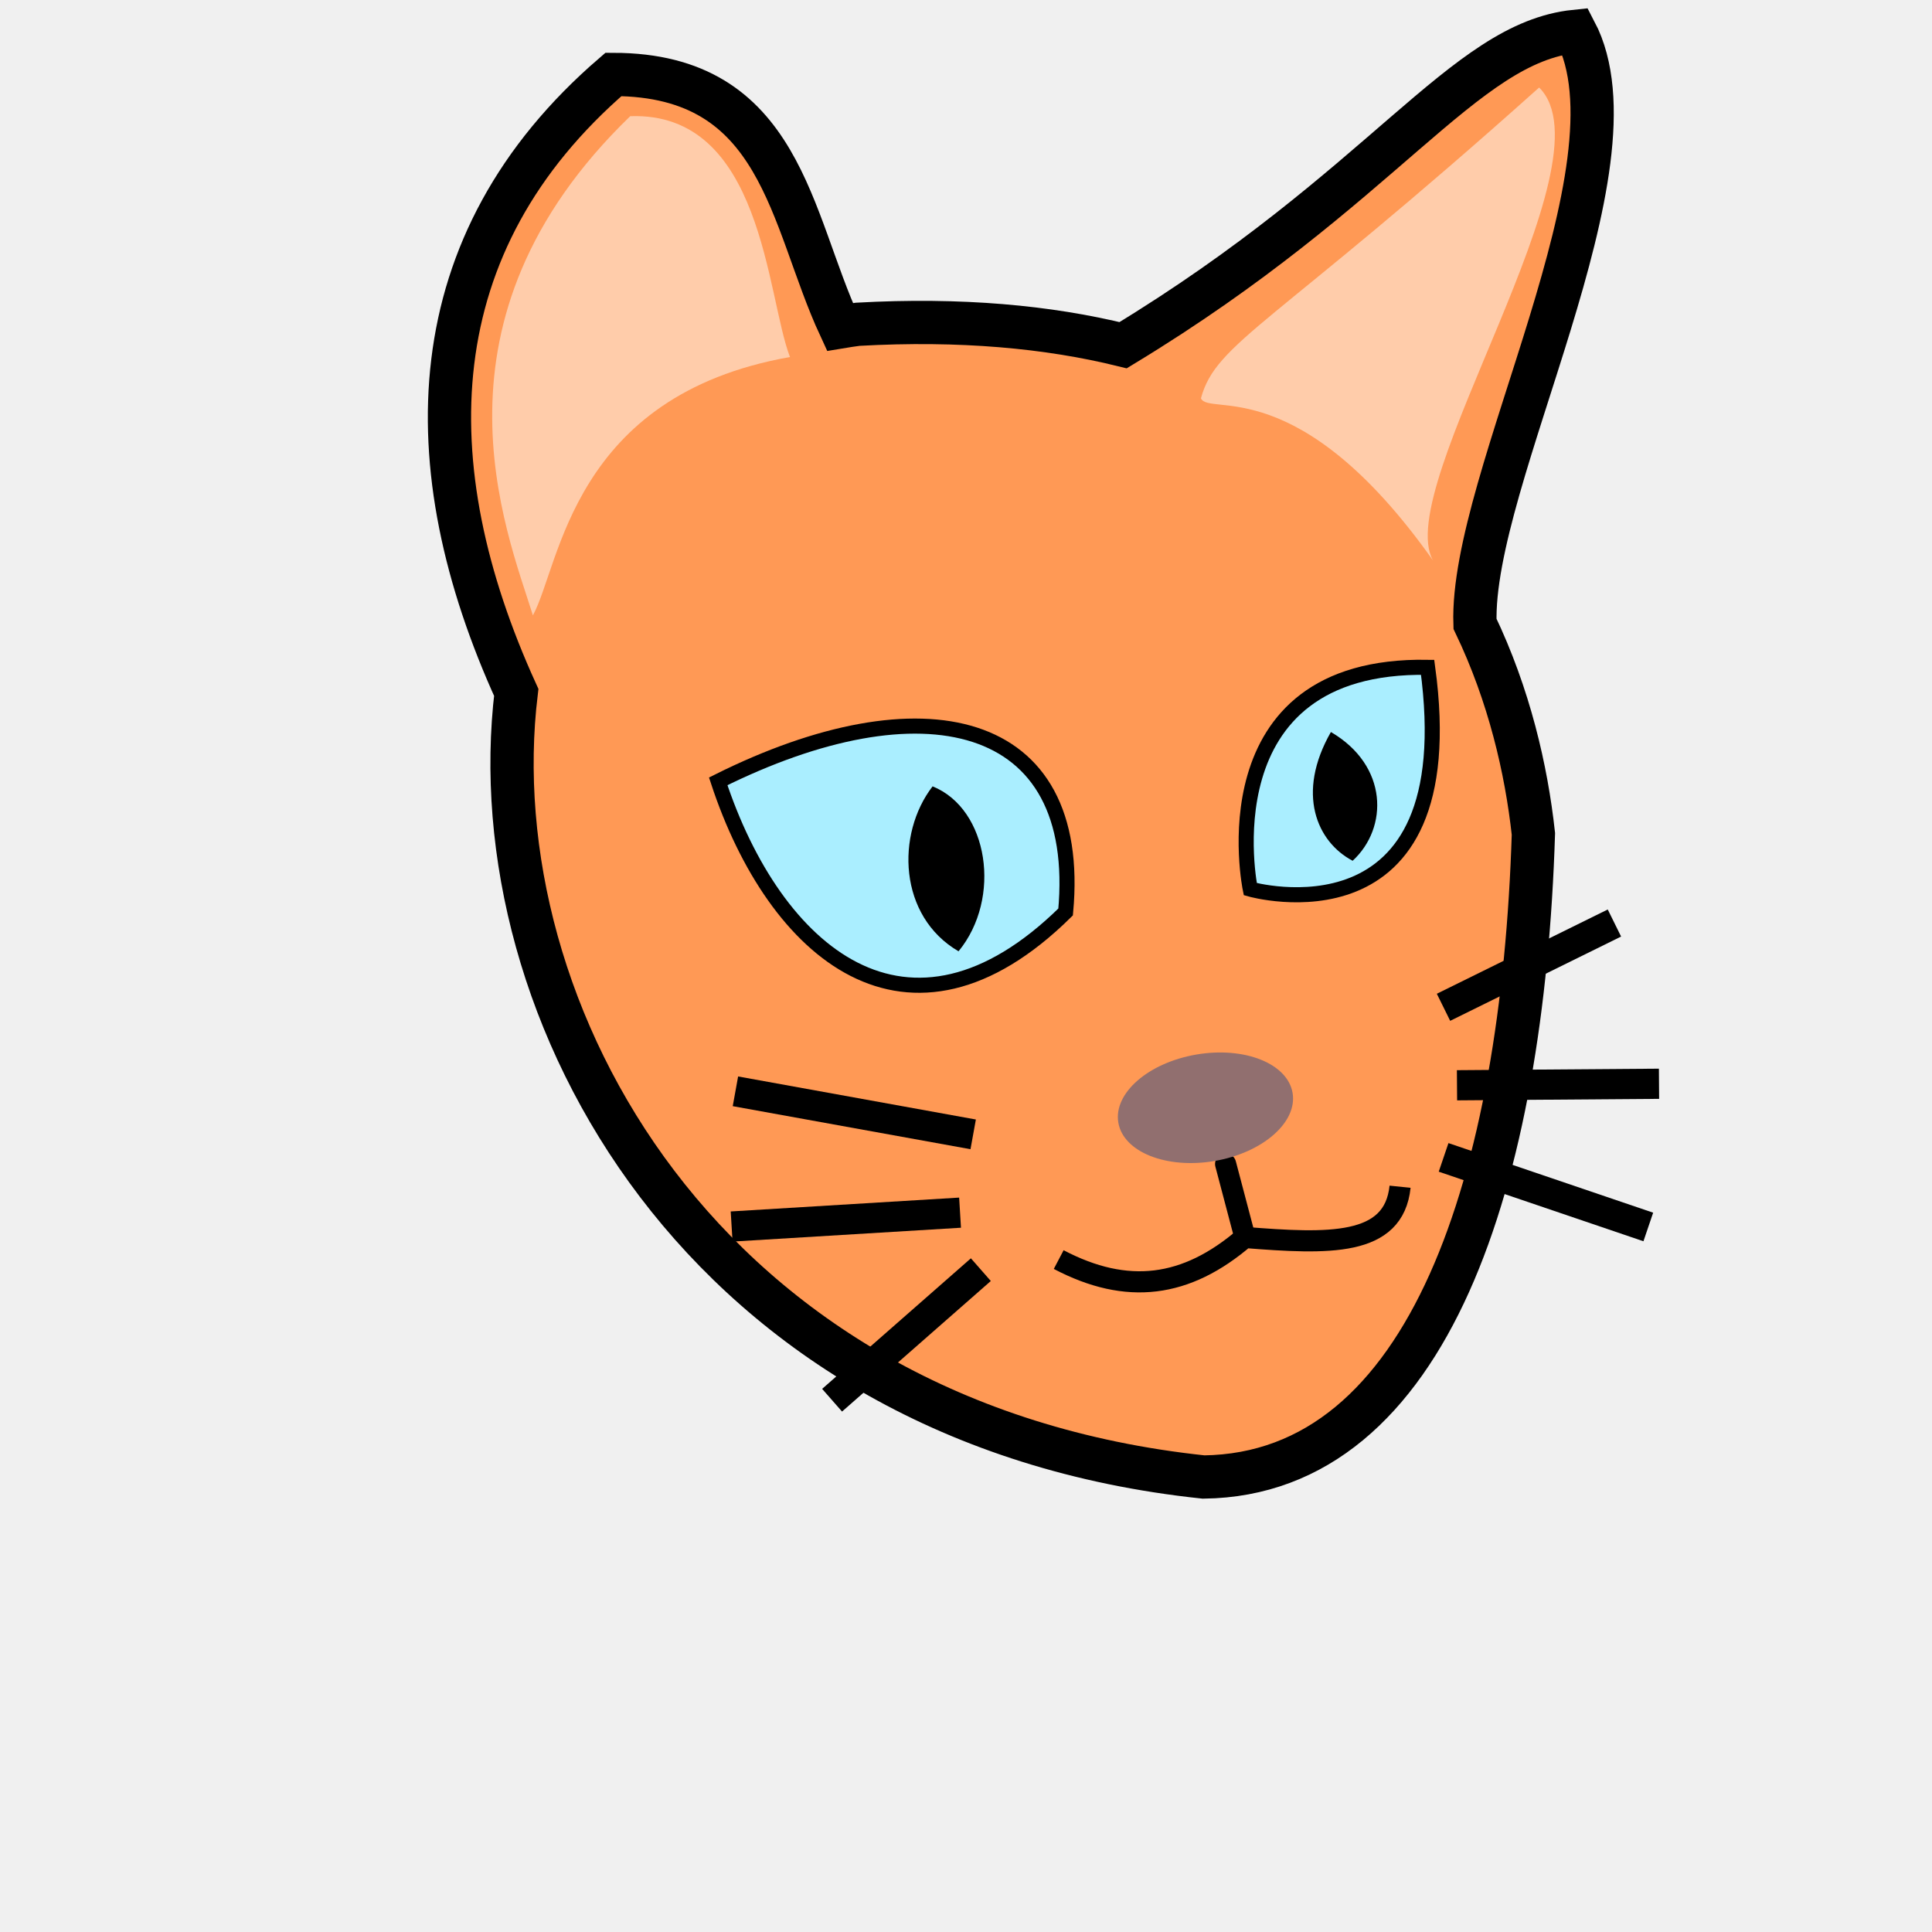
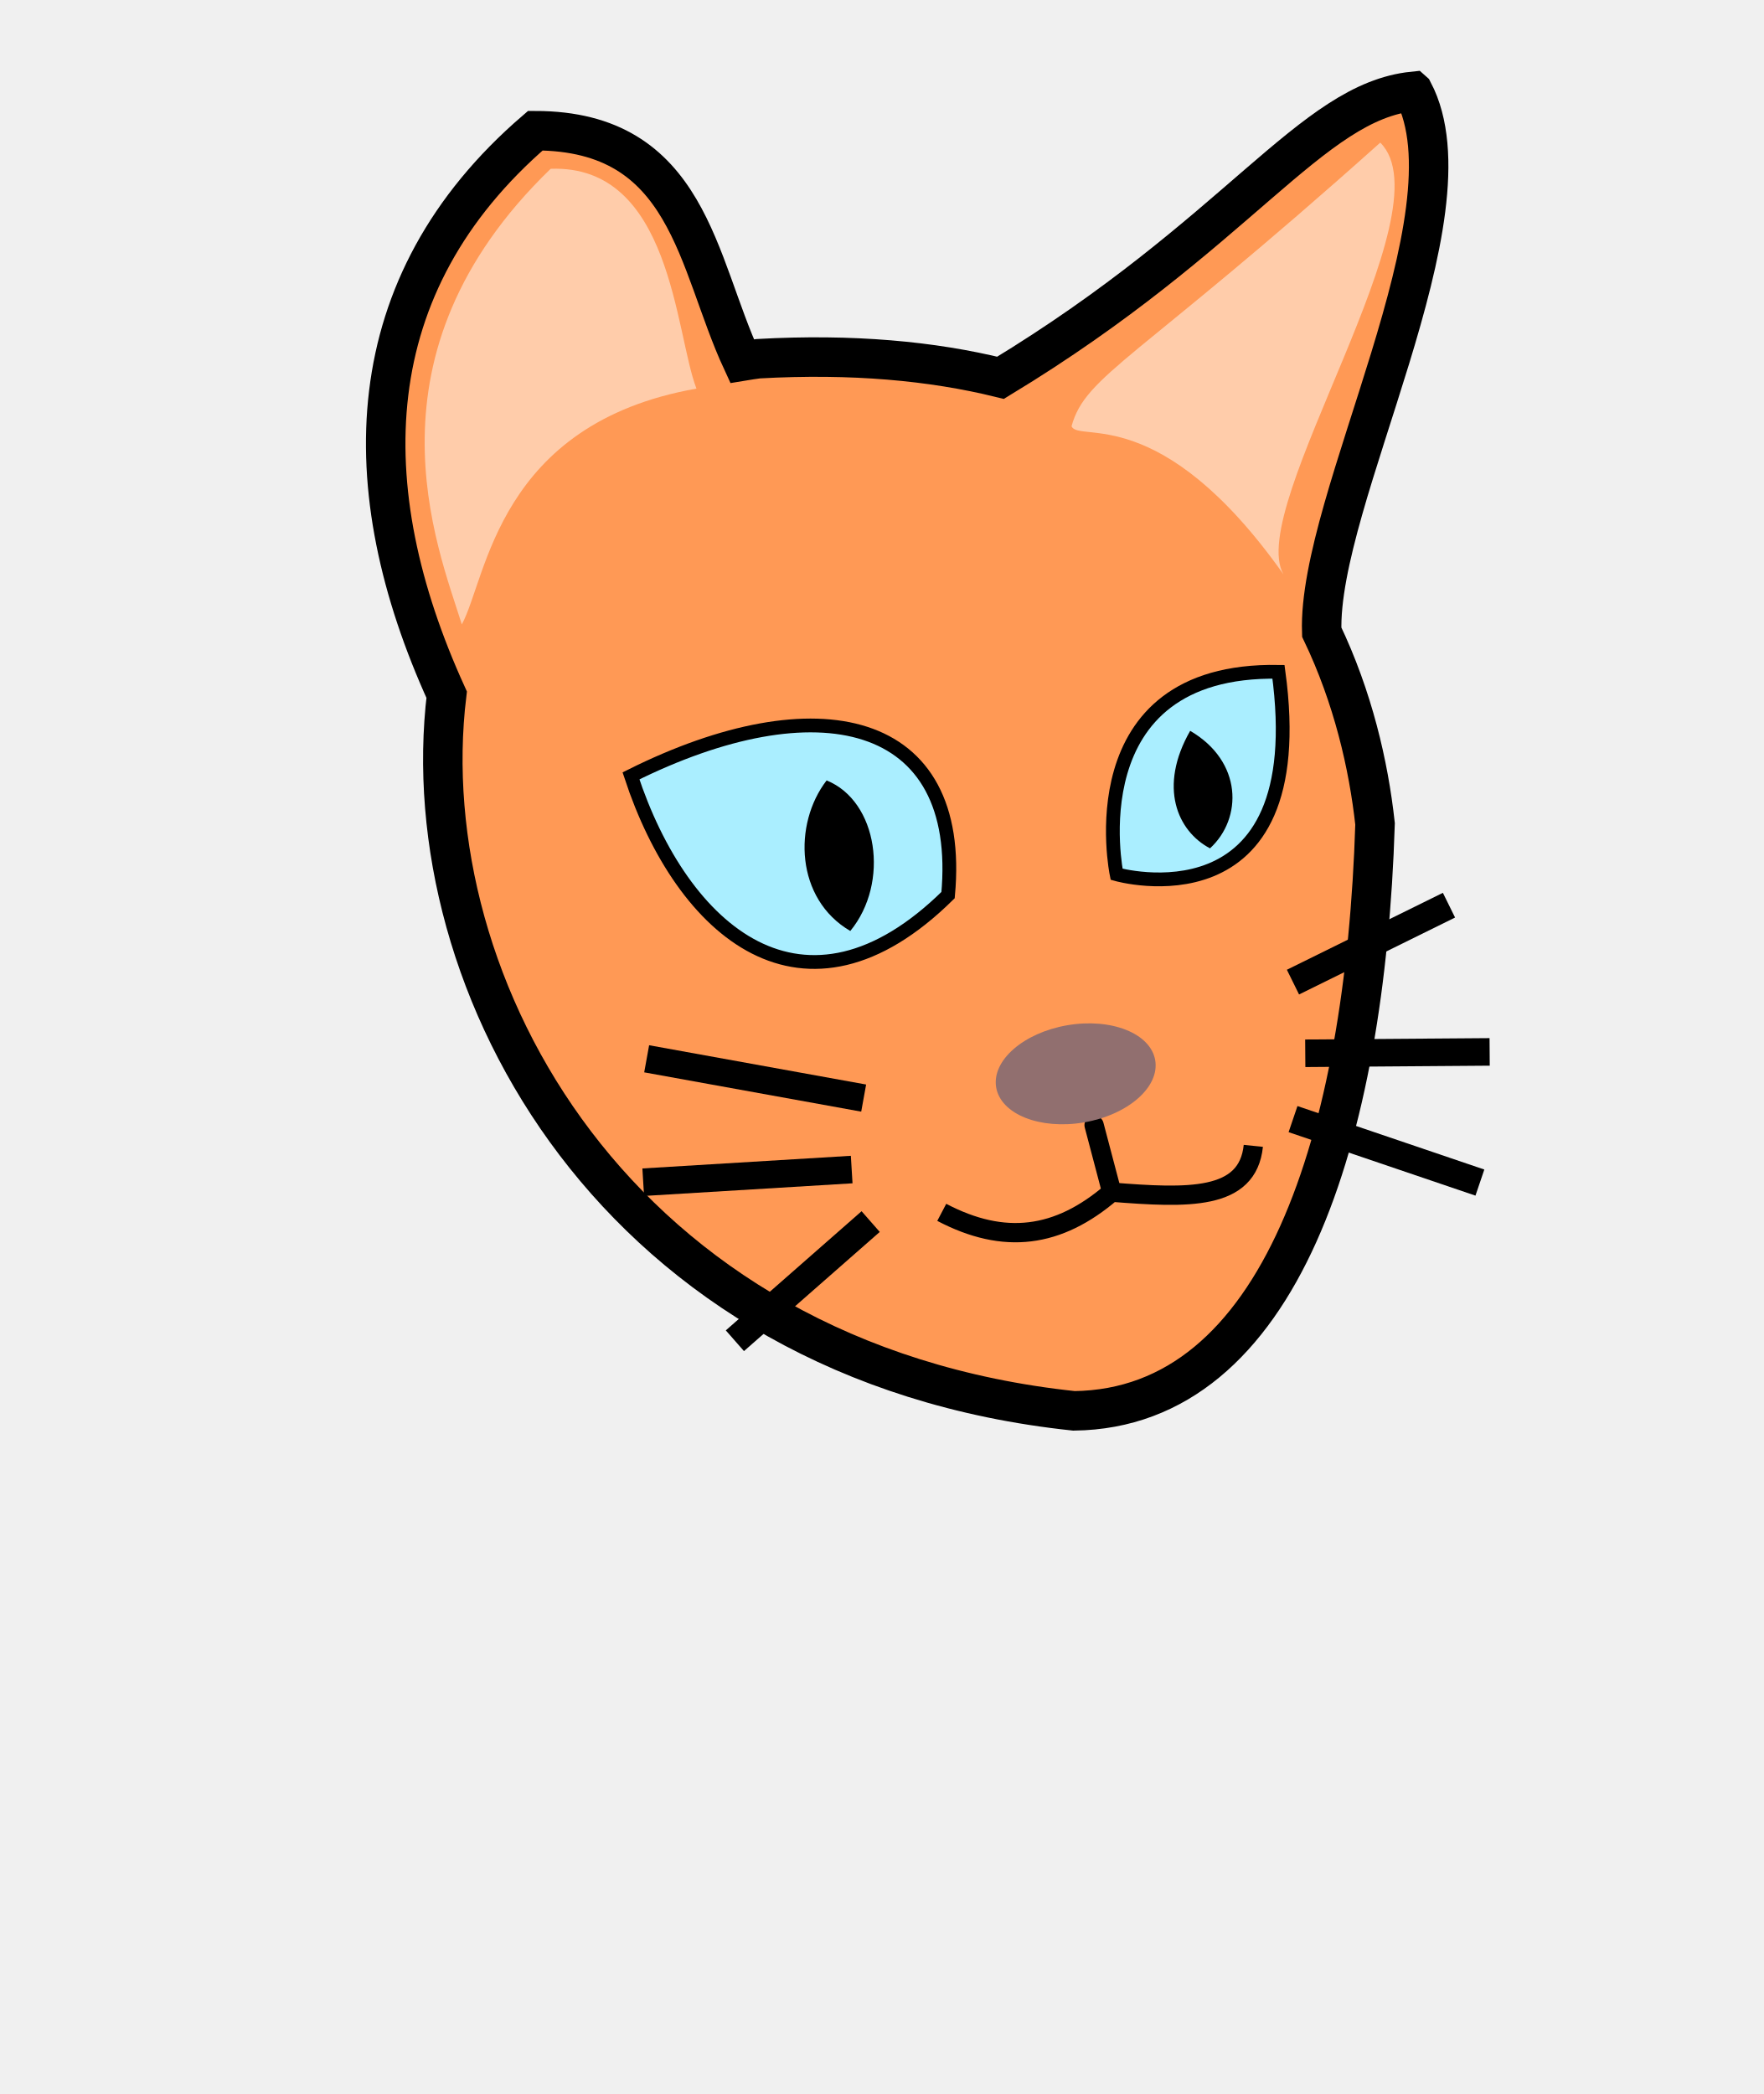
- <svg xmlns="http://www.w3.org/2000/svg" width="64mm" height="64mm" viewBox="0 0 64 64" version="1.1" id="svg8">
+ <svg xmlns="http://www.w3.org/2000/svg" width="64mm" height="76mm" viewBox="0 0 64 76" version="1.1" id="svg8">
  <defs id="defs2" />
-   <g id="layer6" style="display:none">
+   <g id="layer6" style="display:none" transform="translate(0,12)">
    <path style="fill:#808080;fill-opacity:1;stroke:#000000;stroke-width:1.5;stroke-linecap:butt;stroke-linejoin:miter;stroke-miterlimit:4;stroke-dasharray:none;stroke-opacity:1" d="M 2.379,63.25 C 5.705,53.728 6.988,35.524 37.184,28.804 45.6,33.762 62.321,41.968 62.099,63.25 Z" id="path3716" />
  </g>
-   <g id="layer1" transform="translate(0,-233)" style="display:inline;opacity:1" />
-   <g id="layer2" style="display:inline;opacity:1" />
-   <g id="layer3" style="display:inline;opacity:1">
-     <path style="display:inline;opacity:1;fill:#ff9955;fill-opacity:1;stroke:#000000;stroke-width:1.433;stroke-linecap:butt;stroke-linejoin:miter;stroke-miterlimit:10;stroke-dasharray:none;stroke-opacity:1" d="M 52.181,1.038 C 48.465,1.42 45.856,6.19 37.205,11.435 34.728,10.824 31.822,10.552 28.412,10.742 28.213,10.766 28.019,10.799 27.825,10.831 26.163,7.245 25.909,2.475 20.321,2.466 13.835,8.05 13.686,15.439 17.101,22.936 15.83,33.456 23.233,47.168 39.871,48.928 47.376,48.832 50.439,38.983 50.796,27.624 50.562,25.483 49.994,23.028 48.861,20.664 48.698,15.856 54.537,5.526 52.181,1.038 Z" id="path4485" />
-     <path style="fill:none;stroke:#000000;stroke-width:0.7;stroke-linecap:round;stroke-linejoin:miter;stroke-miterlimit:4;stroke-dasharray:none;stroke-opacity:1" d="m 40.6,38.559 0.602,2.283" id="path4573" />
-     <ellipse style="fill:#916f6f;fill-opacity:1;stroke:none;stroke-width:1.903;stroke-linecap:butt;stroke-linejoin:round;stroke-miterlimit:4;stroke-dasharray:none;stroke-opacity:1;paint-order:normal" id="path3832" cx="33.177" cy="42.901" rx="2.928" ry="1.789" transform="rotate(-9.701918)" />
-     <path style="fill:#ffffff;stroke:#000000;stroke-width:1;stroke-linecap:butt;stroke-linejoin:miter;stroke-miterlimit:4;stroke-dasharray:none;stroke-opacity:1" d="m 24.362,36.151 7.876,1.426" id="path3834" />
-     <path style="display:inline;opacity:1;fill:#ffffff;stroke:#000000;stroke-width:1;stroke-linecap:butt;stroke-linejoin:miter;stroke-miterlimit:4;stroke-dasharray:none;stroke-opacity:1" d="m 27.564,46.384 4.928,-4.325" id="path3834-8" />
-     <path style="display:inline;opacity:1;fill:#ffffff;stroke:#000000;stroke-width:1;stroke-linecap:butt;stroke-linejoin:miter;stroke-miterlimit:4;stroke-dasharray:none;stroke-opacity:1" d="M 53.48,30.576 47.818,33.368" id="path3834-8-7" />
-     <path style="display:inline;opacity:1;fill:#ffffff;stroke:#000000;stroke-width:1;stroke-linecap:butt;stroke-linejoin:miter;stroke-miterlimit:4;stroke-dasharray:none;stroke-opacity:1" d="M 54.602,40.645 47.821,38.34" id="path3834-8-7-9" />
-     <path style="display:inline;opacity:1;fill:#ffffff;stroke:#000000;stroke-width:1;stroke-linecap:butt;stroke-linejoin:miter;stroke-miterlimit:4;stroke-dasharray:none;stroke-opacity:1" d="M 24.236,40.63 31.803,40.171" id="path3834-8-2" />
-     <path style="display:inline;opacity:1;fill:#ffffff;stroke:#000000;stroke-width:1;stroke-linecap:butt;stroke-linejoin:miter;stroke-miterlimit:4;stroke-dasharray:none;stroke-opacity:1" d="m 54.957,35.901 -6.692,0.05" id="path3834-8-7-0" />
-     <path style="fill:none;stroke:#000000;stroke-width:0.7;stroke-linecap:butt;stroke-linejoin:miter;stroke-miterlimit:4;stroke-dasharray:none;stroke-opacity:1" d="m 35.071,41.725 c 2.265,1.189 4.224,0.937 6.165,-0.732 2.767,0.218 4.937,0.312 5.143,-1.681" id="path3930" />
-     <path style="display:inline;opacity:1;fill:#aaeeff;fill-opacity:1;stroke:#000000;stroke-width:0.5;stroke-linecap:butt;stroke-linejoin:miter;stroke-miterlimit:10;stroke-dasharray:none;stroke-opacity:1" d="m 35.3,30.21 c -5.214,5.145 -9.638,1.357 -11.508,-4.327 6.719,-3.354 12.112,-2.203 11.508,4.327 z" id="path4505" />
-     <path style="display:inline;opacity:1;fill:#aaeeff;fill-opacity:1;stroke:#000000;stroke-width:0.5;stroke-linecap:butt;stroke-linejoin:miter;stroke-miterlimit:10;stroke-dasharray:none;stroke-opacity:1" d="m 41.417,29.454 c 0,0 -1.558,-7.476 5.875,-7.348 1.28,9.383 -5.875,7.348 -5.875,7.348 z" id="path4505-6" />
-     <path style="display:inline;opacity:1;fill:#000000;fill-opacity:1;stroke:none;stroke-width:0.342;stroke-linecap:butt;stroke-linejoin:miter;stroke-miterlimit:10;stroke-dasharray:none;stroke-opacity:1" d="m 31.753,31.513 c -1.99,-1.16 -2.081,-3.878 -0.86,-5.464 1.857,0.748 2.301,3.71 0.86,5.464 z" id="path4505-0-3" />
-     <path style="display:inline;opacity:1;fill:#000000;fill-opacity:1;stroke:none;stroke-width:0.342;stroke-linecap:butt;stroke-linejoin:miter;stroke-miterlimit:10;stroke-dasharray:none;stroke-opacity:1" d="m 44.808,28.514 c -1.187,-0.625 -1.883,-2.231 -0.72,-4.265 1.905,1.112 1.905,3.177 0.72,4.265 z" id="path4505-0-9-6" />
-     <path style="fill:#ffccaa;fill-opacity:1;stroke:none;stroke-width:0.265;stroke-linecap:butt;stroke-linejoin:miter;stroke-miterlimit:4;stroke-dasharray:none;stroke-opacity:1" d="M 20.877,3.849 C 13.867,10.624 16.771,17.554 17.653,20.385 18.563,18.717 18.94,13.103 26.169,11.827 25.387,9.802 25.273,3.691 20.877,3.849 Z" id="path2466" />
-     <path style="display:inline;opacity:1;fill:#ffccaa;fill-opacity:1;stroke:none;stroke-width:0.265;stroke-linecap:butt;stroke-linejoin:miter;stroke-miterlimit:4;stroke-dasharray:none;stroke-opacity:1" d="M 50.986,2.899 C 42.131,10.827 40.291,11.324 39.783,13.193 40.039,13.811 43.015,12.272 47.472,18.568 46.077,16.121 53.487,5.382 50.986,2.899 Z" id="path2466-7" />
+   <g id="layer1" transform="translate(0,-221)" style="display:inline;opacity:1" />
+   <g id="layer2" style="display:inline;opacity:1" transform="translate(0,12)" />
+   <g id="layer3" style="display:inline;opacity:1" transform="translate(0,12)">
+     <path style="display:inline;opacity:1;fill:#ff9955;fill-opacity:1;stroke:#000000;stroke-width:1.433;stroke-linecap:butt;stroke-linejoin:miter;stroke-miterlimit:10;stroke-dasharray:none;stroke-opacity:1" d="M 51.289,-8.685 C 47.573,-8.303 44.965,-3.533 36.313,1.712 33.836,1.101 30.93,0.829 27.521,1.019 c -0.199,0.025 -0.393,0.057 -0.587,0.089 -1.662,-3.586 -1.916,-8.356 -7.504,-8.365 -6.485,5.584 -6.635,12.973 -3.219,20.47 -1.271,10.52 6.131,24.232 22.77,25.993 7.505,-0.096 10.568,-9.945 10.925,-21.304 -0.235,-2.141 -0.803,-4.596 -1.935,-6.96 -0.164,-4.808 5.676,-15.138 3.319,-19.626 z" id="path4485" />
+     <path style="fill:none;stroke:#000000;stroke-width:0.7;stroke-linecap:round;stroke-linejoin:miter;stroke-miterlimit:4;stroke-dasharray:none;stroke-opacity:1" d="m 39.709,28.836 0.602,2.283" id="path4573" />
+     <ellipse style="fill:#916f6f;fill-opacity:1;stroke:none;stroke-width:1.903;stroke-linecap:butt;stroke-linejoin:round;stroke-miterlimit:4;stroke-dasharray:none;stroke-opacity:1;paint-order:normal" id="path3832" cx="33.937" cy="33.167" rx="2.928" ry="1.789" transform="rotate(-9.701918)" />
+     <path style="fill:#ffffff;stroke:#000000;stroke-width:1;stroke-linecap:butt;stroke-linejoin:miter;stroke-miterlimit:4;stroke-dasharray:none;stroke-opacity:1" d="M 23.47,26.428 31.346,27.854" id="path3834" />
+     <path style="display:inline;opacity:1;fill:#ffffff;stroke:#000000;stroke-width:1;stroke-linecap:butt;stroke-linejoin:miter;stroke-miterlimit:4;stroke-dasharray:none;stroke-opacity:1" d="m 26.672,36.661 4.928,-4.325" id="path3834-8" />
+     <path style="display:inline;opacity:1;fill:#ffffff;stroke:#000000;stroke-width:1;stroke-linecap:butt;stroke-linejoin:miter;stroke-miterlimit:4;stroke-dasharray:none;stroke-opacity:1" d="M 52.589,20.853 46.927,23.645" id="path3834-8-7" />
+     <path style="display:inline;opacity:1;fill:#ffffff;stroke:#000000;stroke-width:1;stroke-linecap:butt;stroke-linejoin:miter;stroke-miterlimit:4;stroke-dasharray:none;stroke-opacity:1" d="M 53.711,30.921 46.929,28.617" id="path3834-8-7-9" />
+     <path style="display:inline;opacity:1;fill:#ffffff;stroke:#000000;stroke-width:1;stroke-linecap:butt;stroke-linejoin:miter;stroke-miterlimit:4;stroke-dasharray:none;stroke-opacity:1" d="M 23.345,30.907 30.911,30.448" id="path3834-8-2" />
+     <path style="display:inline;opacity:1;fill:#ffffff;stroke:#000000;stroke-width:1;stroke-linecap:butt;stroke-linejoin:miter;stroke-miterlimit:4;stroke-dasharray:none;stroke-opacity:1" d="m 54.065,26.178 -6.692,0.05" id="path3834-8-7-0" />
+     <path style="fill:none;stroke:#000000;stroke-width:0.7;stroke-linecap:butt;stroke-linejoin:miter;stroke-miterlimit:4;stroke-dasharray:none;stroke-opacity:1" d="m 34.18,32.001 c 2.265,1.189 4.224,0.937 6.165,-0.732 2.767,0.218 4.937,0.312 5.143,-1.681" id="path3930" />
+     <path style="display:inline;opacity:1;fill:#aaeeff;fill-opacity:1;stroke:#000000;stroke-width:0.5;stroke-linecap:butt;stroke-linejoin:miter;stroke-miterlimit:10;stroke-dasharray:none;stroke-opacity:1" d="M 34.409,20.487 C 29.195,25.632 24.77,21.844 22.901,16.16 29.62,12.806 35.013,13.957 34.409,20.487 Z" id="path4505" />
+     <path style="display:inline;opacity:1;fill:#aaeeff;fill-opacity:1;stroke:#000000;stroke-width:0.5;stroke-linecap:butt;stroke-linejoin:miter;stroke-miterlimit:10;stroke-dasharray:none;stroke-opacity:1" d="m 40.526,19.731 c 0,0 -1.558,-7.476 5.875,-7.348 1.28,9.383 -5.875,7.348 -5.875,7.348 z" id="path4505-6" />
+     <path style="display:inline;opacity:1;fill:#000000;fill-opacity:1;stroke:none;stroke-width:0.342;stroke-linecap:butt;stroke-linejoin:miter;stroke-miterlimit:10;stroke-dasharray:none;stroke-opacity:1" d="M 30.861,21.789 C 28.871,20.629 28.78,17.911 30.001,16.325 c 1.857,0.748 2.301,3.71 0.86,5.464 z" id="path4505-0-3" />
+     <path style="display:inline;opacity:1;fill:#000000;fill-opacity:1;stroke:none;stroke-width:0.342;stroke-linecap:butt;stroke-linejoin:miter;stroke-miterlimit:10;stroke-dasharray:none;stroke-opacity:1" d="m 43.916,18.79 c -1.187,-0.625 -1.883,-2.231 -0.72,-4.265 1.905,1.112 1.905,3.177 0.72,4.265 z" id="path4505-0-9-6" />
+     <path style="fill:#ffccaa;fill-opacity:1;stroke:none;stroke-width:0.265;stroke-linecap:butt;stroke-linejoin:miter;stroke-miterlimit:4;stroke-dasharray:none;stroke-opacity:1" d="M 19.986,-5.874 C 12.975,0.9 15.88,7.831 16.761,10.662 17.671,8.994 18.049,3.379 25.277,2.104 24.496,0.079 24.381,-6.032 19.986,-5.874 Z" id="path2466" />
+     <path style="display:inline;opacity:1;fill:#ffccaa;fill-opacity:1;stroke:none;stroke-width:0.265;stroke-linecap:butt;stroke-linejoin:miter;stroke-miterlimit:4;stroke-dasharray:none;stroke-opacity:1" d="M 50.095,-6.824 C 41.24,1.104 39.399,1.601 38.891,3.47 39.147,4.088 42.123,2.549 46.581,8.844 45.185,6.397 52.595,-4.341 50.095,-6.824 Z" id="path2466-7" />
  </g>
</svg>
